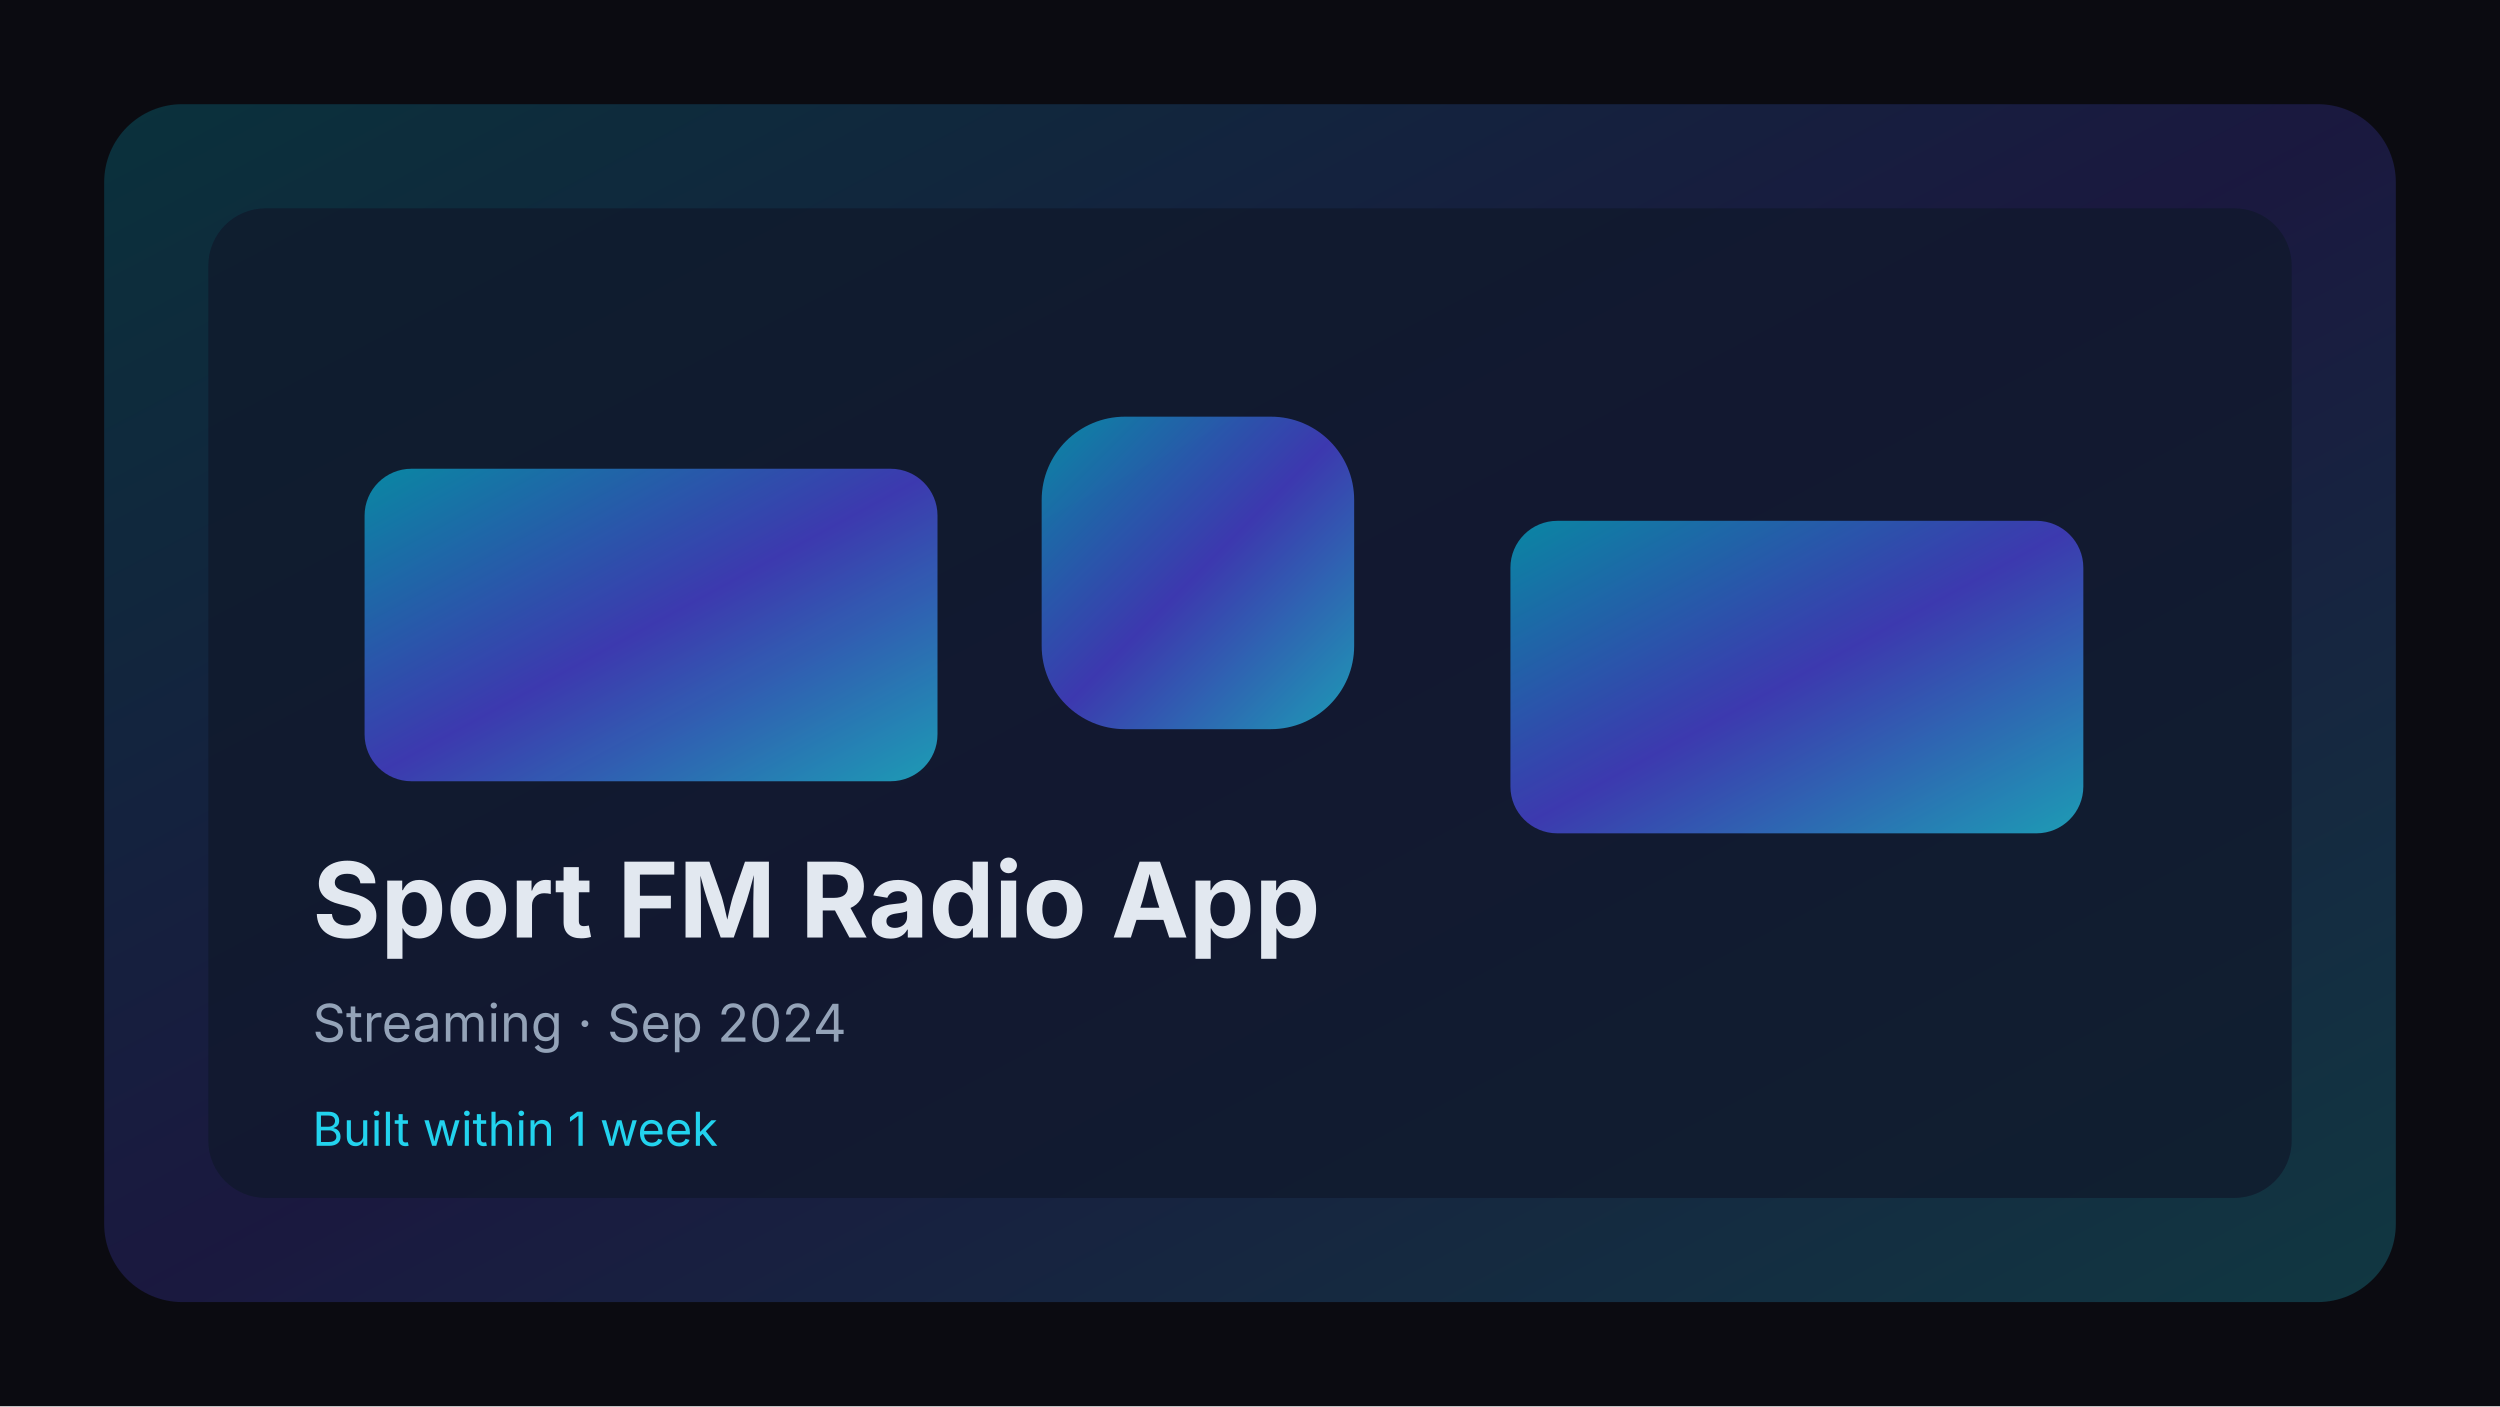
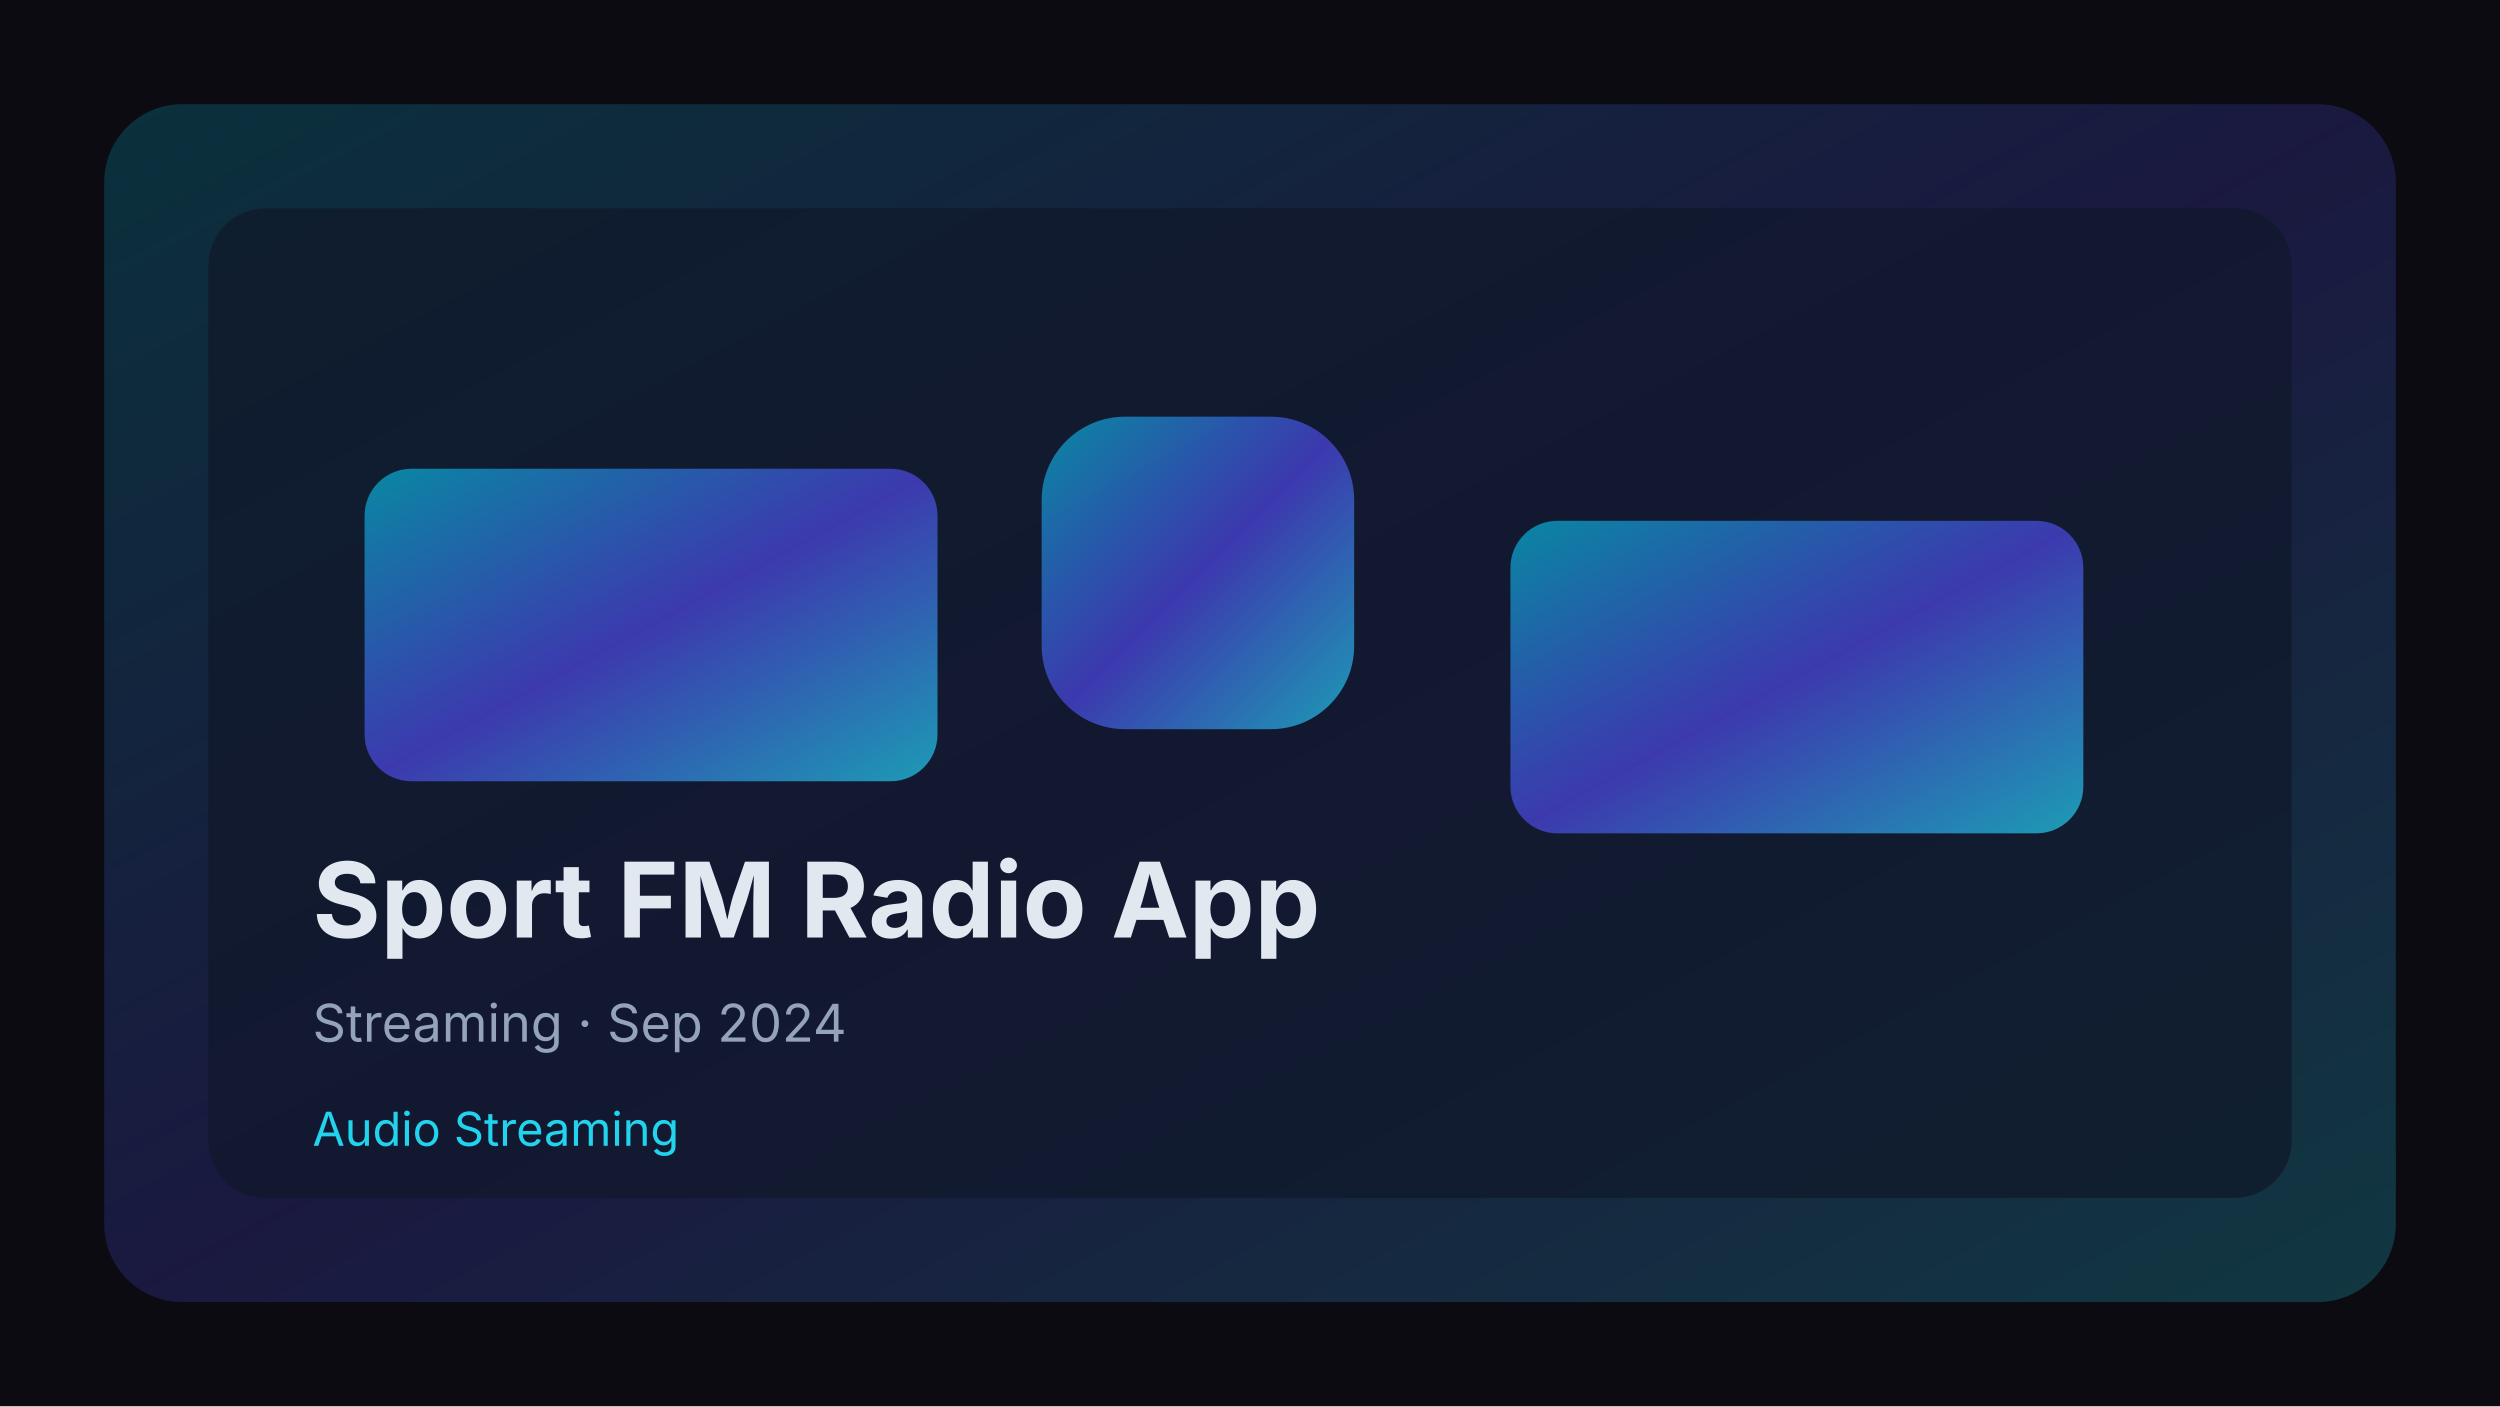
<svg xmlns="http://www.w3.org/2000/svg" width="960" height="540" viewBox="0 0 960 540" role="img" aria-label="Sport FM app placeholder">
  <defs>
    <linearGradient id="g2" x1="0%" y1="0%" x2="100%" y2="100%">
      <stop stop-color="#06b6d4" offset="0%" />
      <stop stop-color="#4f46e5" offset="50%" />
      <stop stop-color="#22d3ee" offset="100%" />
    </linearGradient>
  </defs>
  <rect width="960" height="540" fill="#0b0b11" />
  <rect x="40" y="40" width="880" height="460" rx="30" fill="url(#g2)" opacity="0.22" />
  <rect x="80" y="80" width="800" height="380" rx="22" fill="#0f172a" opacity="0.72" />
  <rect x="140" y="180" width="220" height="120" rx="18" fill="url(#g2)" opacity="0.7" />
  <rect x="400" y="160" width="120" height="120" rx="32" fill="url(#g2)" opacity="0.7" />
  <rect x="580" y="200" width="220" height="120" rx="18" fill="url(#g2)" opacity="0.7" />
  <text x="120" y="360" fill="#e2e8f0" font-family="Inter, system-ui" font-size="40" font-weight="700">Sport FM Radio App</text>
  <text x="120" y="400" fill="#94a3b8" font-family="Inter, system-ui" font-size="20">Streaming · Sep 2024</text>
-   <text x="120" y="440" fill="#22d3ee" font-family="Inter, system-ui" font-size="18">Built within 1 week</text>
+   <text x="120" y="440" fill="#22d3ee" font-family="Inter, system-ui" font-size="18">Audio Streaming</text>
</svg>
